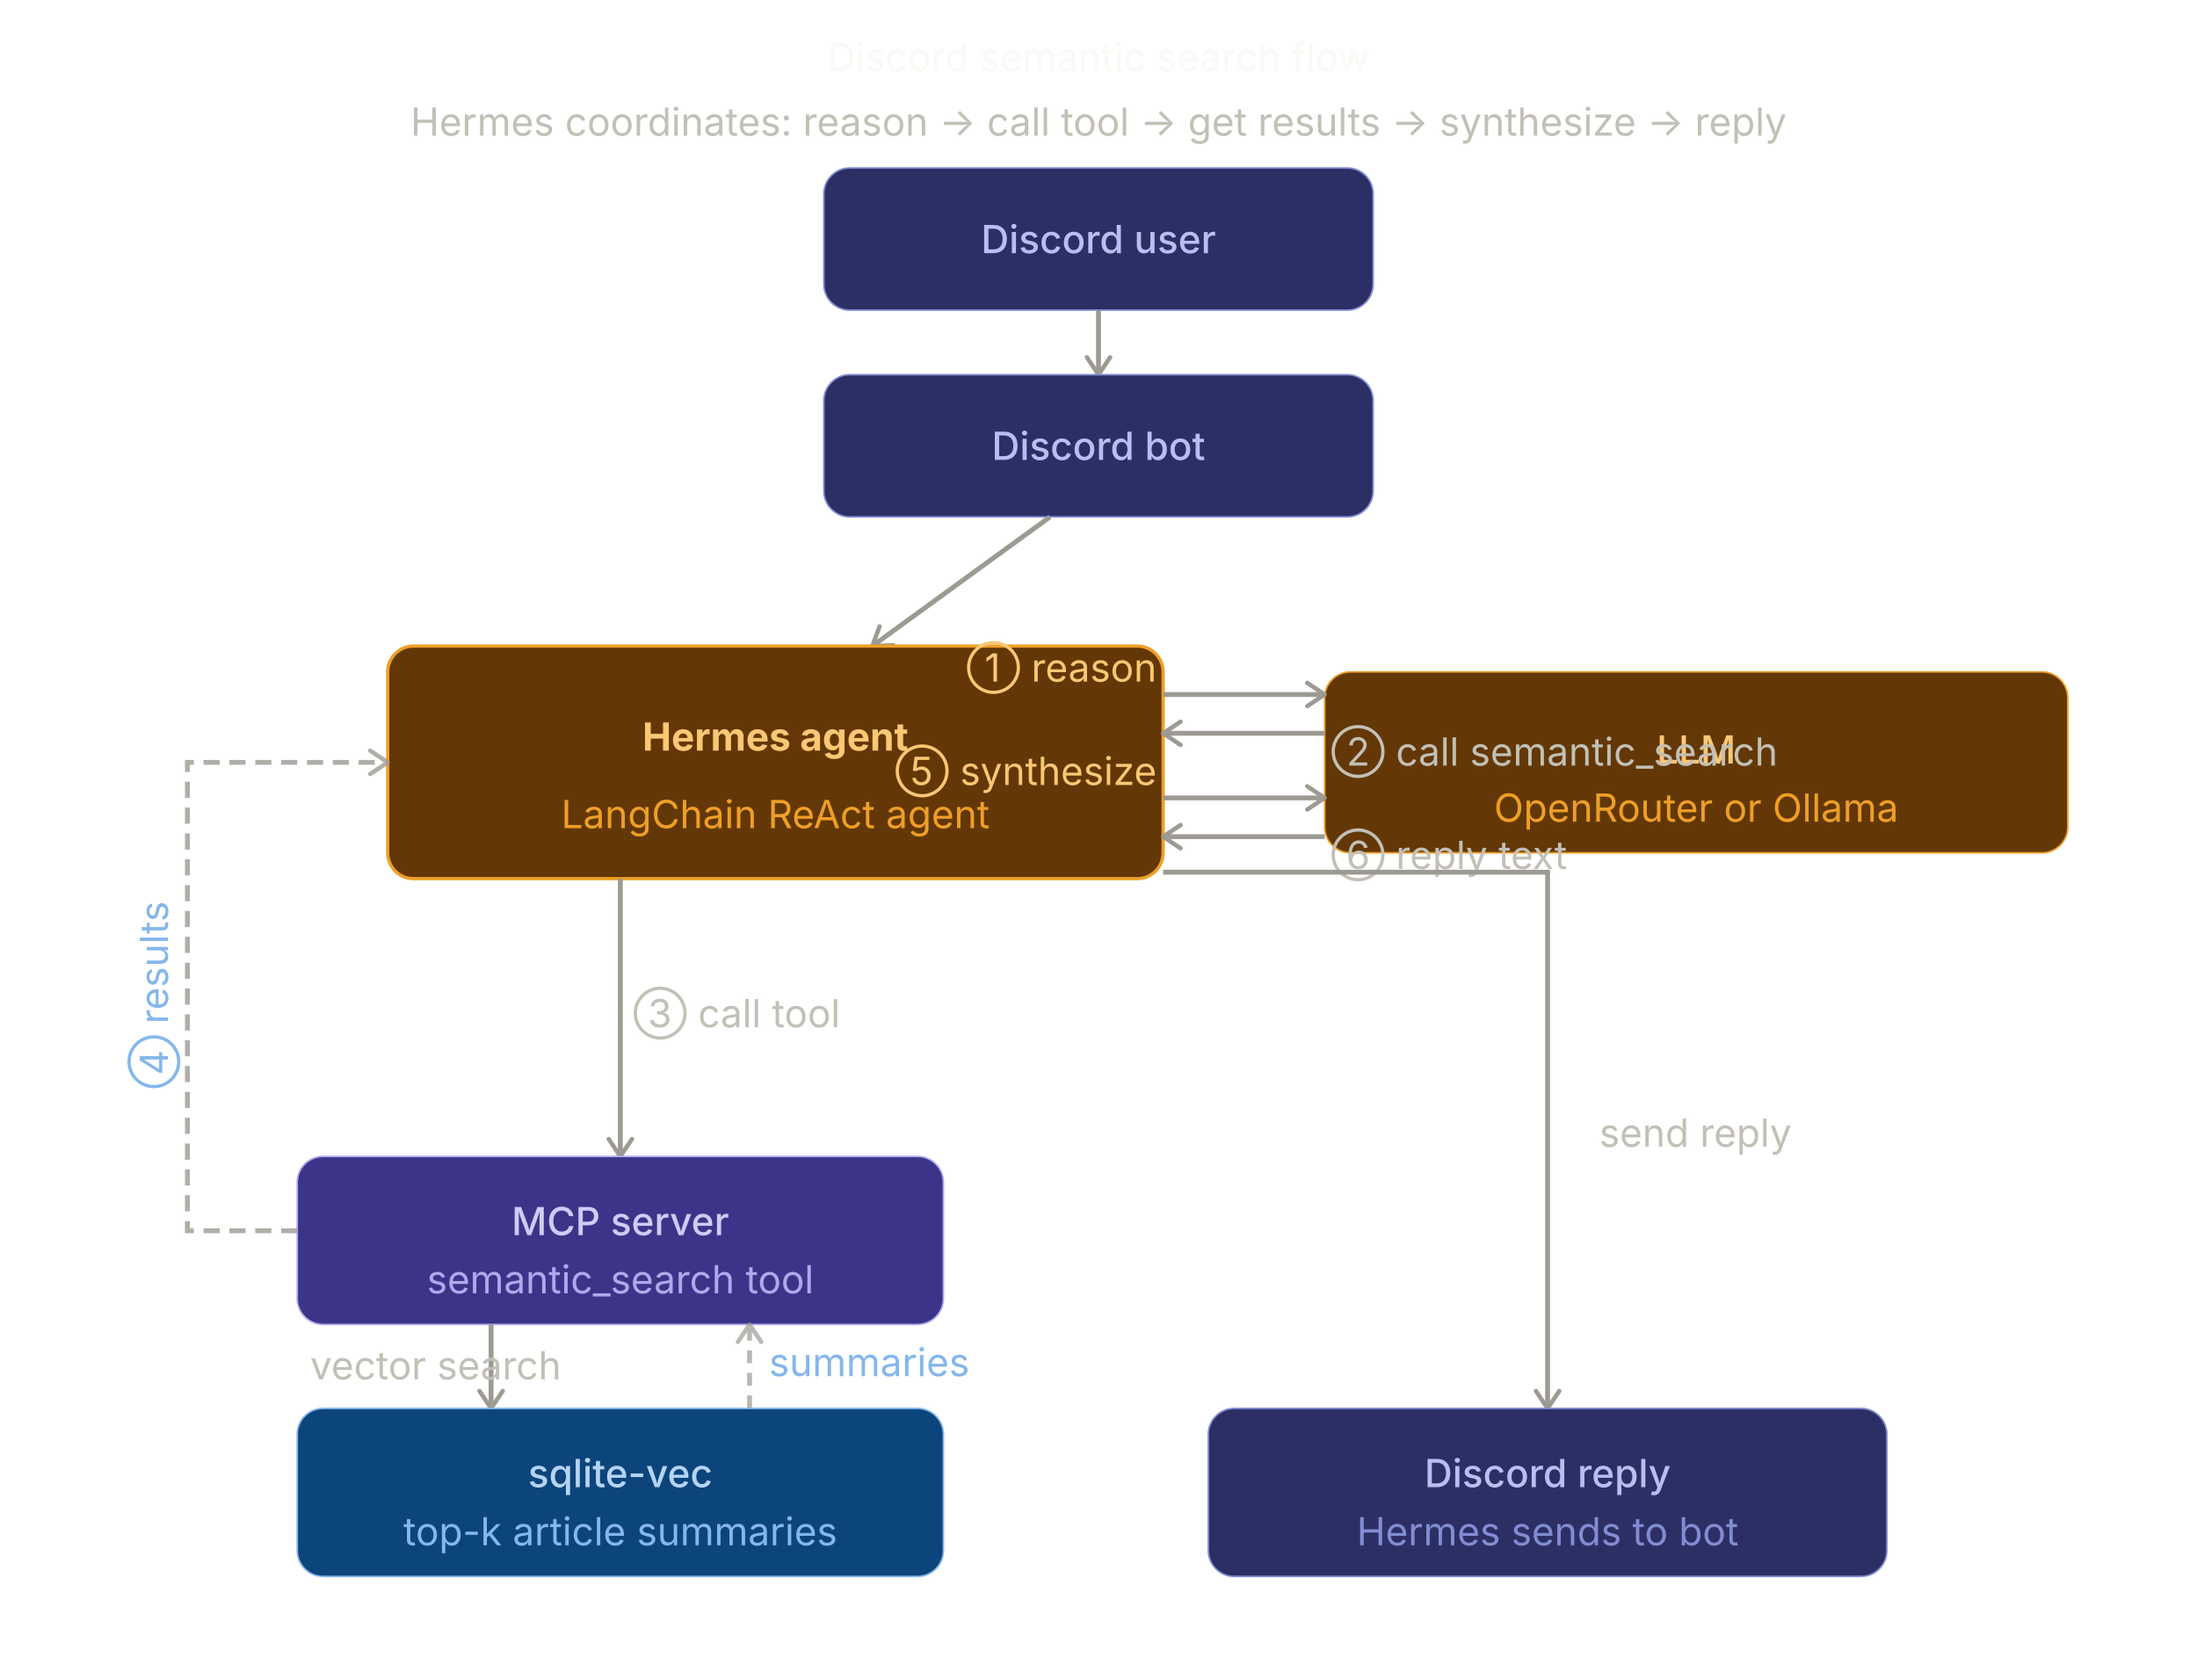
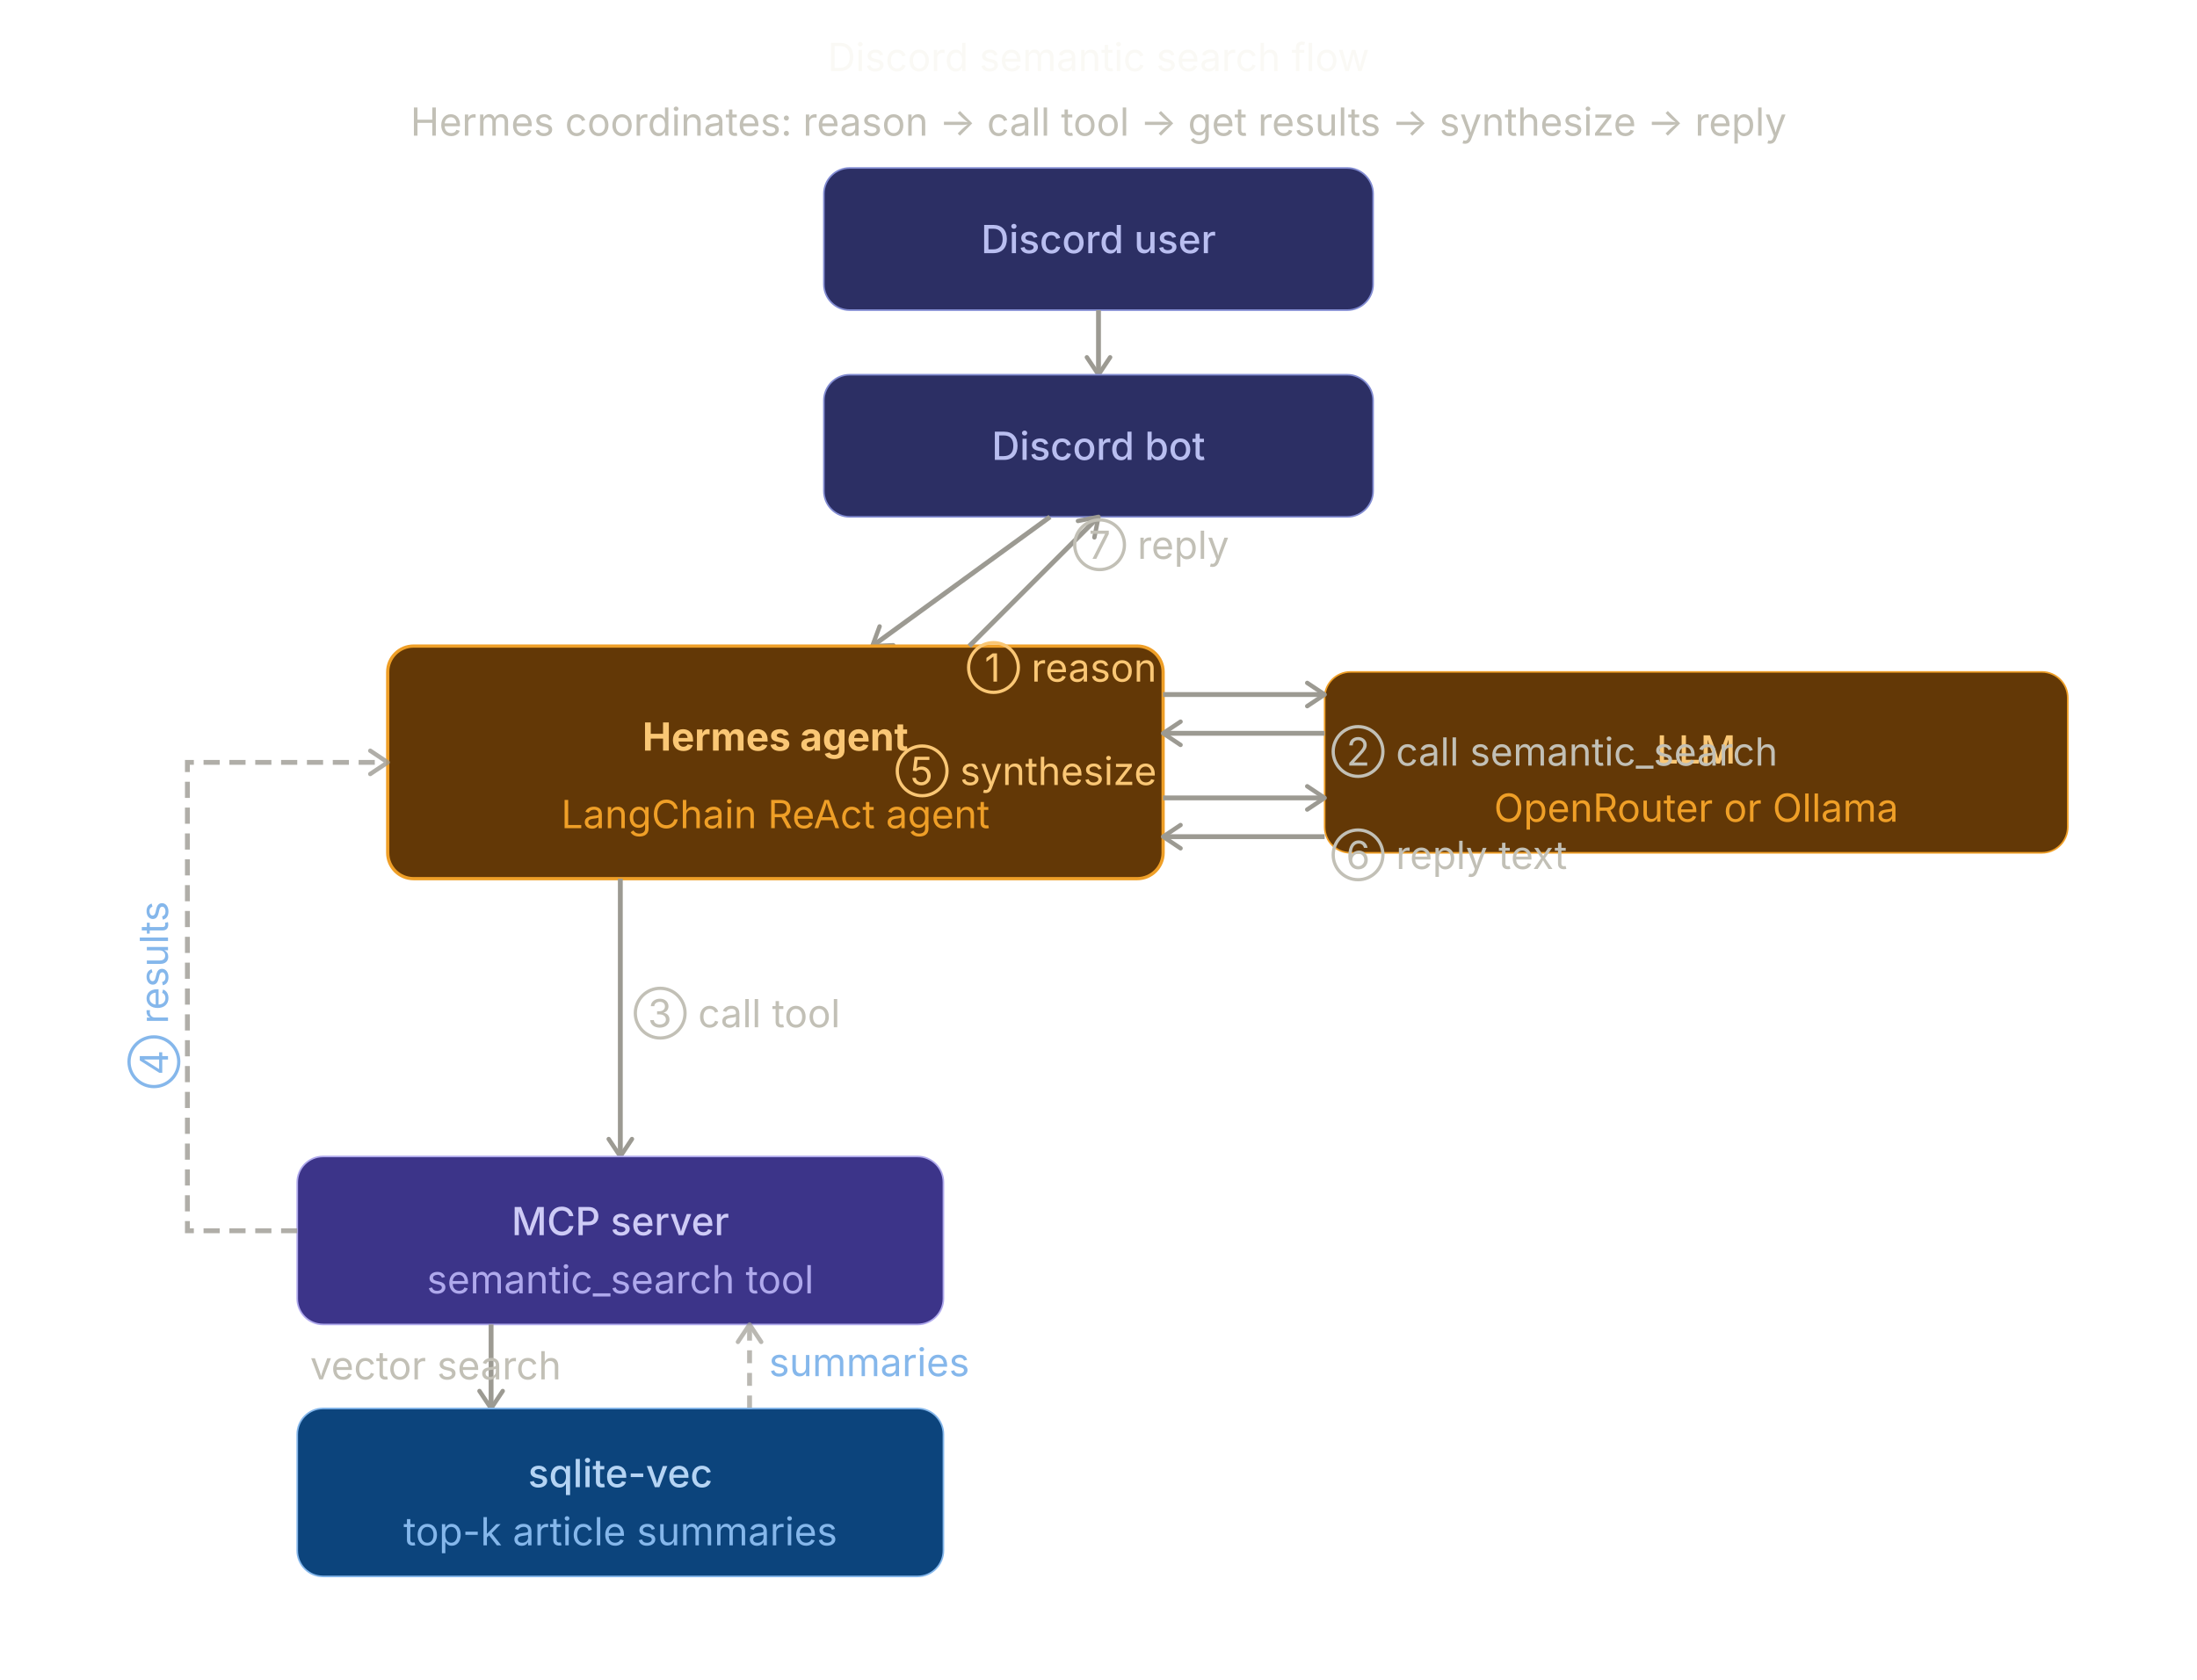
<svg xmlns="http://www.w3.org/2000/svg" width="100%" viewBox="0 0 680 520" role="img">
  <defs>
    <style>
text{font-family:system-ui,-apple-system,BlinkMacSystemFont,"Segoe UI",sans-serif;font-size:12px}
line,path{fill:none;stroke:rgb(156,154,146);stroke-width:1.5}
</style>
    <marker id="arrow" viewBox="0 0 10 10" refX="8" refY="5" markerWidth="6" markerHeight="6" orient="auto-start-reverse">
      <path d="M2 1L8 5L2 9" stroke="rgb(156,154,146)" stroke-width="1.5" stroke-linecap="round" stroke-linejoin="round" />
    </marker>
    <marker id="arrow-b" viewBox="0 0 10 10" refX="8" refY="5" markerWidth="6" markerHeight="6" orient="auto-start-reverse">
      <path d="M2 1L8 5L2 9" stroke="rgb(133,183,235)" stroke-width="1.5" stroke-linecap="round" stroke-linejoin="round" />
    </marker>
  </defs>
  <text x="340" y="22" text-anchor="middle" font-size="17" fill="rgb(250,249,245)">Discord semantic search flow</text>
  <text x="340" y="42" text-anchor="middle" fill="rgb(194,192,182)">Hermes coordinates: reason → call tool → get results → synthesize → reply</text>
  <g>
    <rect x="255" y="52" width="170" height="44" rx="8" fill="rgb(44,47,100)" stroke="rgb(130,140,210)" stroke-width="0.5" />
    <text x="340" y="74" text-anchor="middle" dominant-baseline="central" font-size="13" font-weight="500" fill="rgb(185,190,240)">Discord user</text>
  </g>
  <line x1="340" y1="96" x2="340" y2="116" marker-end="url(#arrow)" />
  <g>
    <rect x="255" y="116" width="170" height="44" rx="8" fill="rgb(44,47,100)" stroke="rgb(130,140,210)" stroke-width="0.5" />
    <text x="340" y="138" text-anchor="middle" dominant-baseline="central" font-size="13" font-weight="500" fill="rgb(185,190,240)">Discord bot</text>
  </g>
  <line x1="325" y1="160" x2="270" y2="200" marker-end="url(#arrow)" />
  <g>
    <rect x="120" y="200" width="240" height="72" rx="8" fill="rgb(99,56,6)" stroke="rgb(239,159,39)" stroke-width="1" />
    <text x="240" y="228" text-anchor="middle" dominant-baseline="central" font-size="15" font-weight="700" fill="rgb(250,199,117)">Hermes agent</text>
    <text x="240" y="252" text-anchor="middle" dominant-baseline="central" fill="rgb(239,159,39)">LangChain ReAct agent</text>
  </g>
  <g>
    <rect x="410" y="208" width="230" height="56" rx="8" fill="rgb(99,56,6)" stroke="rgb(239,159,39)" stroke-width="0.5" />
    <text x="525" y="232" text-anchor="middle" dominant-baseline="central" font-size="14" font-weight="500" fill="rgb(250,199,117)">LLM</text>
    <text x="525" y="250" text-anchor="middle" dominant-baseline="central" fill="rgb(239,159,39)">OpenRouter or Ollama</text>
  </g>
  <line x1="360" y1="215" x2="410" y2="215" marker-end="url(#arrow)" />
  <text x="358" y="211" text-anchor="end" font-size="10" fill="rgb(250,199,117)">① reason</text>
  <line x1="410" y1="227" x2="360" y2="227" marker-end="url(#arrow)" />
  <text x="412" y="237" text-anchor="start" font-size="10" fill="rgb(194,192,182)">② call semantic_search</text>
  <line x1="360" y1="247" x2="410" y2="247" marker-end="url(#arrow)" />
  <text x="358" y="243" text-anchor="end" font-size="10" fill="rgb(250,199,117)">⑤ synthesize</text>
  <line x1="410" y1="259" x2="360" y2="259" marker-end="url(#arrow)" />
  <text x="412" y="269" text-anchor="start" font-size="10" fill="rgb(194,192,182)">⑥ reply text</text>
  <line x1="192" y1="272" x2="192" y2="358" marker-end="url(#arrow)" />
  <text x="196" y="318" font-size="10" fill="rgb(194,192,182)">③ call tool</text>
  <g>
    <rect x="92" y="358" width="200" height="52" rx="8" fill="rgb(60,52,137)" stroke="rgb(175,169,236)" stroke-width="0.5" />
    <text x="192" y="378" text-anchor="middle" dominant-baseline="central" font-size="14" font-weight="500" fill="rgb(206,203,246)">MCP server</text>
    <text x="192" y="396" text-anchor="middle" dominant-baseline="central" fill="rgb(175,169,236)">semantic_search tool</text>
  </g>
  <path d="M92 381 L58 381 L58 236 L120 236" stroke-dasharray="5 3" stroke-width="1" opacity="0.8" fill="none" stroke="rgb(133,183,235)" marker-end="url(#arrow-b)" />
  <text x="52" y="308" text-anchor="middle" transform="rotate(-90,52,308)" font-size="10" fill="rgb(133,183,235)">④ results</text>
  <line x1="152" y1="410" x2="152" y2="436" marker-end="url(#arrow)" />
  <text x="96" y="427" font-size="10" fill="rgb(194,192,182)">vector search</text>
  <path d="M232 436 L232 410" stroke-dasharray="4 3" stroke-width="1" opacity="0.7" fill="none" stroke="rgb(133,183,235)" marker-end="url(#arrow-b)" />
  <text x="238" y="426" font-size="10" fill="rgb(133,183,235)">summaries</text>
  <g>
    <rect x="92" y="436" width="200" height="52" rx="8" fill="rgb(12,68,124)" stroke="rgb(133,183,235)" stroke-width="0.5" />
    <text x="192" y="456" text-anchor="middle" dominant-baseline="central" font-size="14" font-weight="500" fill="rgb(181,212,244)">sqlite-vec</text>
    <text x="192" y="474" text-anchor="middle" dominant-baseline="central" fill="rgb(133,183,235)">top-k article summaries</text>
  </g>
-   <path d="M360 270 L479 270 L479 436" fill="none" stroke="rgb(156,154,146)" stroke-width="1.5" marker-end="url(#arrow)" />
-   <text x="495" y="355" font-size="10" fill="rgb(194,192,182)">send reply</text>
-   <g>
-     <rect x="374" y="436" width="210" height="52" rx="8" fill="rgb(44,47,100)" stroke="rgb(130,140,210)" stroke-width="0.5" />
-     <text x="479" y="456" text-anchor="middle" dominant-baseline="central" font-size="14" font-weight="500" fill="rgb(185,190,240)">Discord reply</text>
-     <text x="479" y="474" text-anchor="middle" dominant-baseline="central" fill="rgb(130,140,210)">Hermes sends to bot</text>
-   </g>
+   <line x1="300" y1="200" x2="340" y2="160" marker-end="url(#arrow)" />
+   <text x="332" y="173" font-size="10" fill="rgb(194,192,182)">⑦ reply</text>
</svg>
